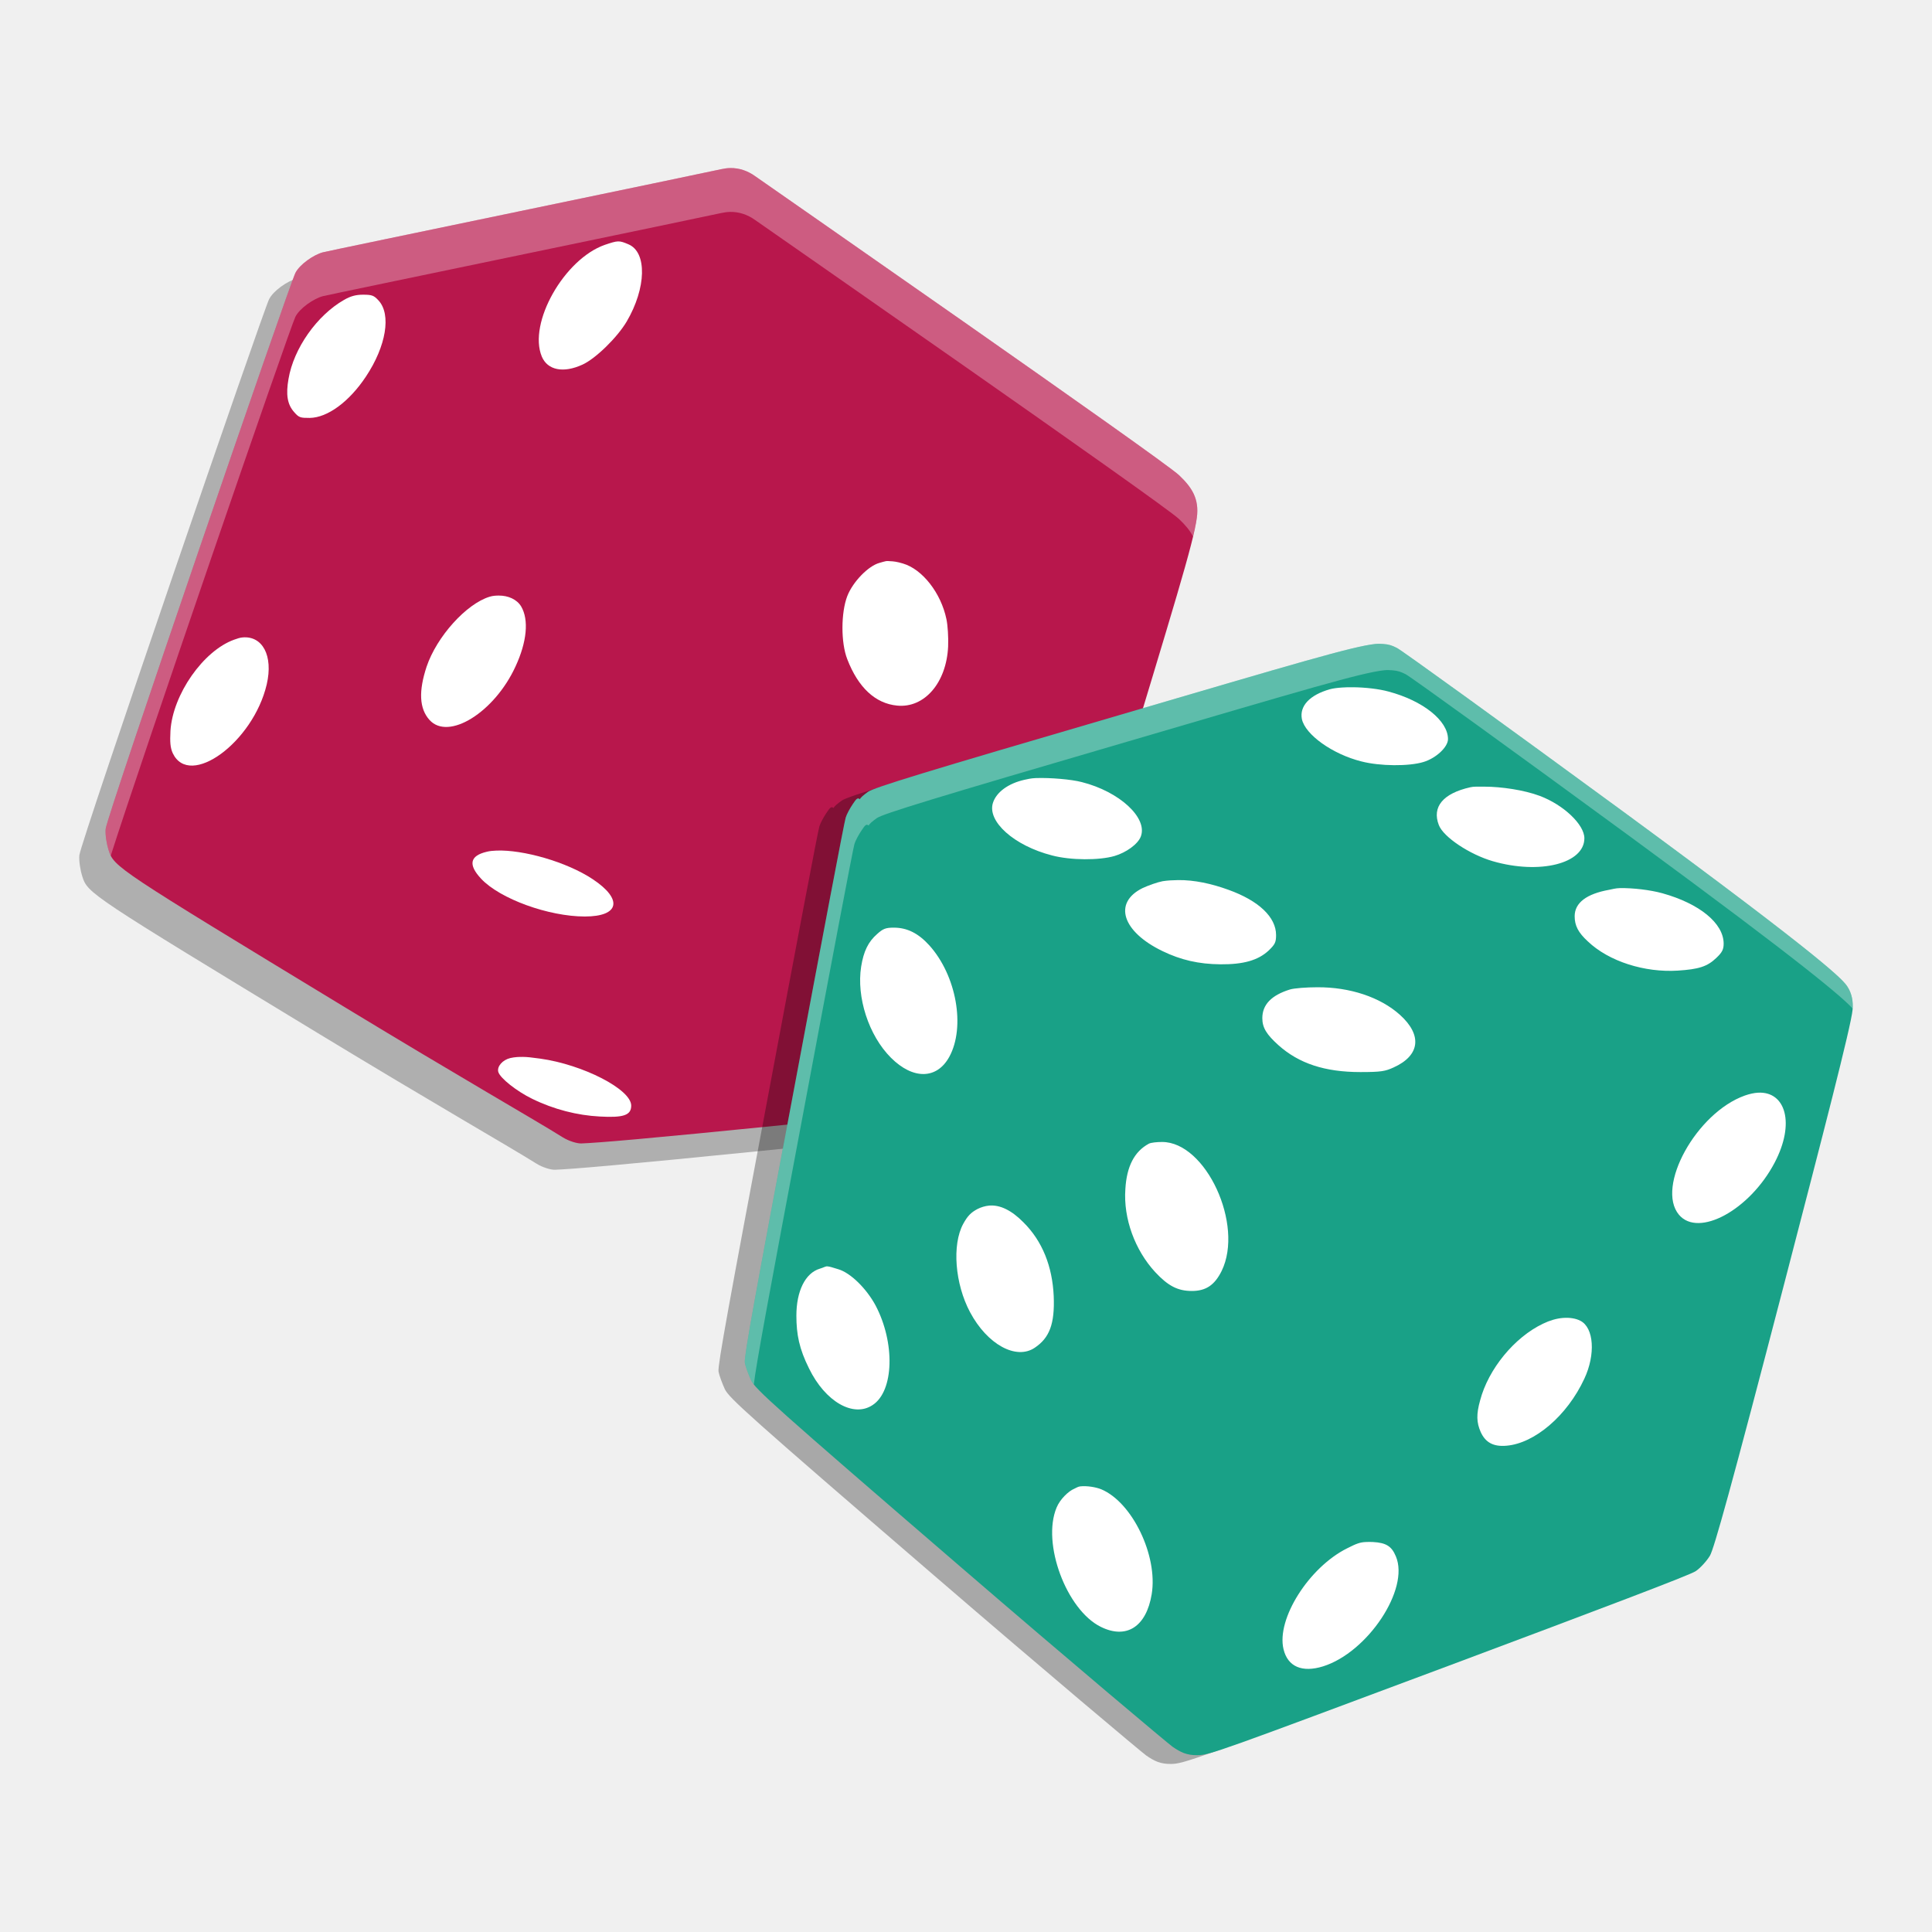
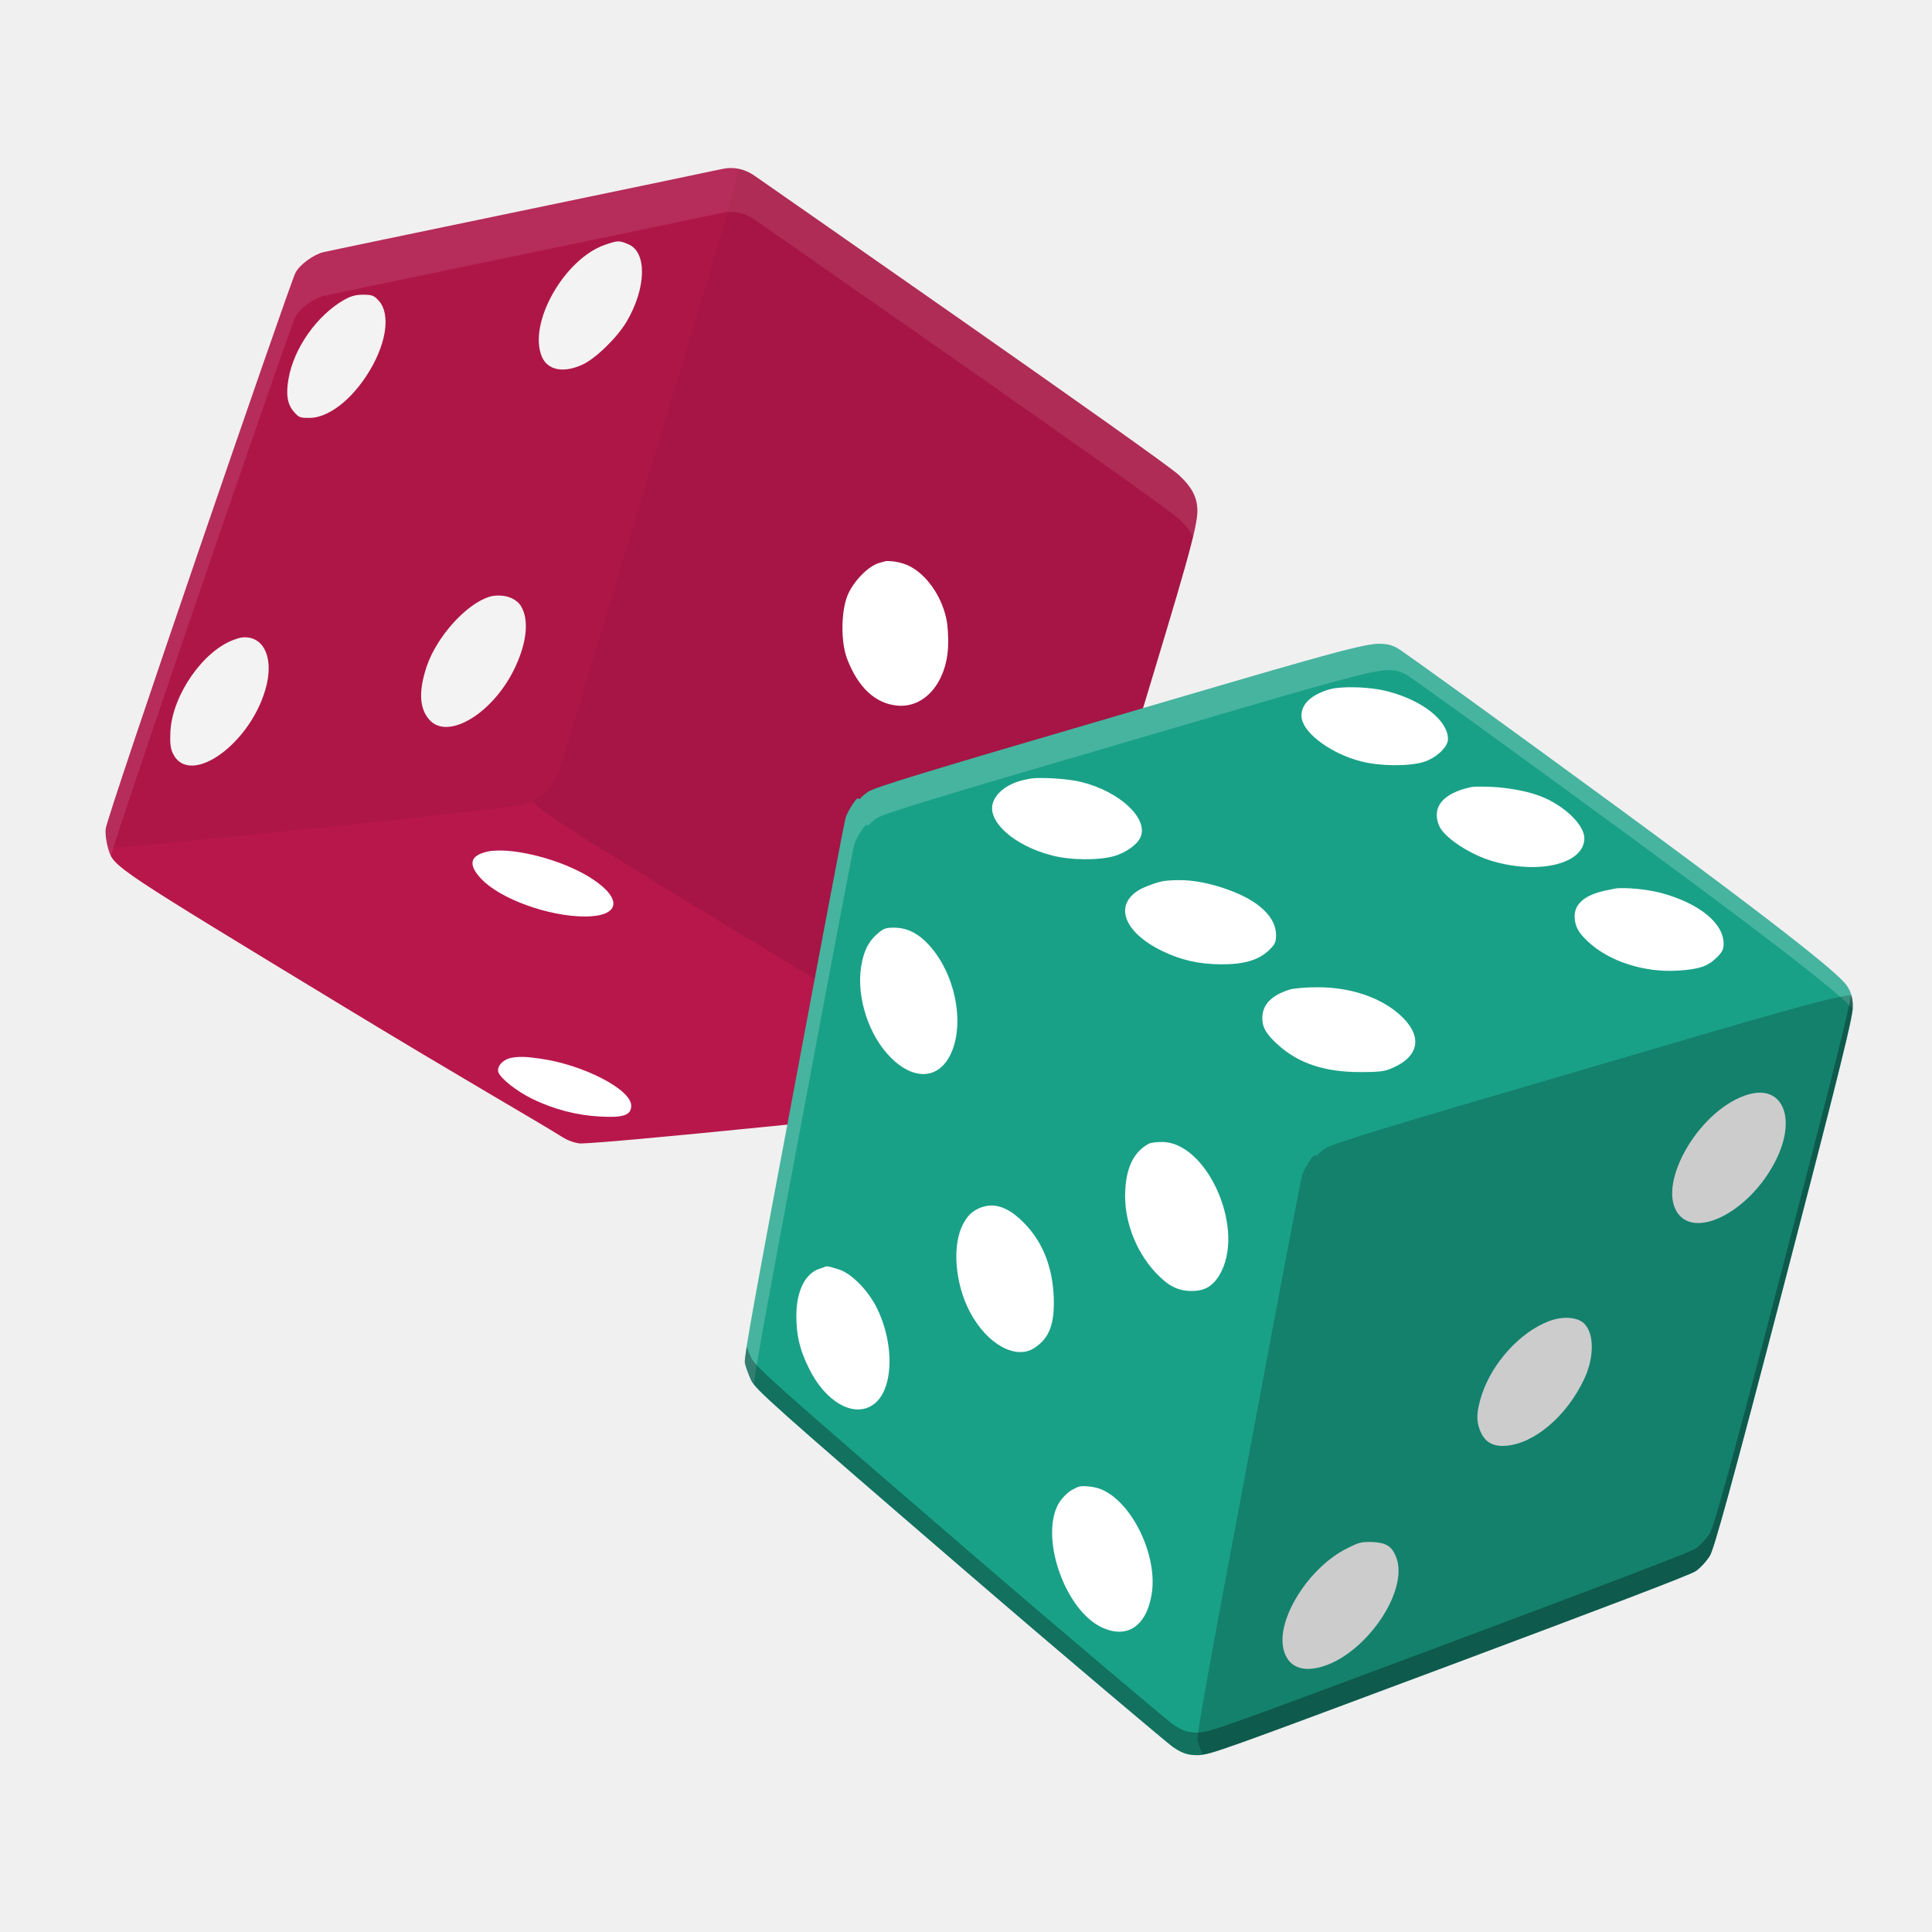
- <svg xmlns="http://www.w3.org/2000/svg" width="512" height="512" version="1.1" viewBox="0 0 384 384" id="svg30">
-   <defs id="defs34" />
-   <path d="m 139.936,38.63 c -0.59,0.009 -1.221,0.091 -1.825,0.227 -2.551,0.595 -77.988,16.207 -79.163,16.52 -1.829,0.486 -4.594,2.383 -5.466,4.099 -1.162,2.274 -37.412,107.795 -37.707,110.487 -0.123,1.153 0.218,3.11 0.572,4.213 1.09,3.405 1.366,3.564 47.272,31.437 22.531,13.678 37.829,22.413 42.941,25.631 1.326,0.835 2.987,1.285 3.759,1.253 3.323,-0.132 12.348,-0.863 41.121,-3.759 23.157,-2.32 41.824,-4.517 42.714,-4.785 1.725,-0.518 3.182,-1.689 3.872,-2.392 0.726,-0.735 1.707,-2.392 1.934,-2.96 0.232,-0.572 7.695,-25.318 16.633,-54.903 11.458,-37.929 15.367,-50.413 16.061,-55.584 0.504,-3.804 -1.035,-6.056 -3.532,-8.43 -3.355,-3.187 -82.963,-58.508 -84.293,-59.461 -1.435,-1.031 -3.132,-1.621 -4.894,-1.593 z m 0,0" style="opacity:0.3;fill:#171717;stroke-width:1.162" id="path2" />
-   <path d="m 145.166,33.401 c -0.59,0.009 -1.221,0.091 -1.825,0.227 -2.551,0.595 -77.988,16.207 -79.163,16.52 -1.83,0.486 -4.594,2.383 -5.466,4.099 -1.162,2.274 -37.412,107.795 -37.707,110.487 -0.123,1.153 0.218,3.11 0.572,4.213 1.09,3.405 1.366,3.564 47.272,31.437 22.531,13.678 37.829,22.413 42.941,25.631 1.326,0.835 2.987,1.285 3.759,1.253 3.323,-0.132 12.348,-0.863 41.121,-3.759 23.157,-2.32 41.824,-4.517 42.714,-4.785 1.725,-0.518 3.182,-1.689 3.872,-2.392 0.726,-0.735 1.707,-2.392 1.934,-2.96 0.232,-0.572 7.695,-25.318 16.633,-54.903 11.458,-37.929 15.367,-50.413 16.061,-55.584 0.504,-3.804 -1.035,-6.056 -3.532,-8.43 -3.355,-3.187 -82.963,-58.508 -84.293,-59.461 -1.435,-1.031 -3.132,-1.621 -4.894,-1.593 z m 0,0" style="fill:#b8174c;stroke-width:1.162" id="path4" />
-   <path style="opacity:0.3;stroke-width:1.162" d="m 268.106,129.738 c -4.576,0.504 -15.662,3.818 -50.804,14.123 -38.751,11.331 -48.747,14.391 -50.005,15.262 -0.835,0.608 -1.593,1.217 -1.593,1.48 -0.477,-0.34 -0.672,-0.204 -1.48,1.026 -0.536,0.799 -1.176,1.975 -1.366,2.619 -0.232,0.608 -4.817,24.823 -10.255,53.877 -7.527,40.008 -9.983,53.269 -9.792,54.449 0.15,0.876 0.758,2.429 1.253,3.532 0.872,1.784 4.494,5.071 41.575,37.017 22.322,19.244 41.389,35.242 42.142,35.768 1.675,1.162 2.883,1.739 5.012,1.707 2.474,-0.036 4.485,-0.808 49.891,-17.768 30.275,-11.331 47.994,-18.036 49.097,-18.794 0.985,-0.645 2.274,-2.125 2.846,-3.078 0.799,-1.33 4.122,-13.142 14.809,-54.218 7.527,-28.977 13.27,-51.072 13.551,-54.331 0.141,-1.575 -0.141,-3.214 -1.021,-4.558 -0.813,-1.235 -3.2,-4.431 -44.653,-34.856 -23.502,-17.224 -43.74,-31.851 -44.88,-32.463 -0.958,-0.481 -1.566,-0.717 -2.733,-0.794 -0.436,-0.032 -0.94,-0.073 -1.593,0 z m 0,0" id="path6" />
-   <path d="m 122.84,47.982 c 0.645,-0.018 1.194,0.209 2.047,0.567 3.768,1.562 3.577,8.725 -0.34,15.381 -1.902,3.191 -6.183,7.363 -8.771,8.539 -3.804,1.752 -6.946,1.108 -8.085,-1.593 -2.778,-6.655 4.467,-19.398 12.53,-22.213 1.198,-0.399 1.97,-0.663 2.619,-0.681 z m 0,0" style="fill:#ffffff;stroke-width:1.162" id="path8" />
-   <path d="m 72.15,58.573 c 1.789,0 2.165,0.15 3.078,1.139 2.583,2.778 1.525,9.102 -2.506,15.149 -3.309,4.985 -7.627,8.162 -11.163,8.203 -1.825,0 -2.125,-0.036 -3.078,-1.139 -1.407,-1.562 -1.671,-3.564 -1.139,-6.605 1.031,-6.088 5.652,-12.639 11.05,-15.721 1.257,-0.722 2.315,-1.026 3.759,-1.026 z m 0,0" style="fill:#ffffff;stroke-width:1.162" id="path10" />
-   <path d="m 176.032,111.543 c 0.35,-0.064 0.595,-0.014 0.912,0 0.631,0.018 1.366,0.109 2.506,0.454 3.918,1.139 7.59,5.915 8.657,11.05 0.263,1.217 0.418,3.641 0.34,5.466 -0.34,7.186 -4.699,12.266 -10.137,11.731 -4.335,-0.418 -7.74,-3.595 -9.91,-9.225 -1.294,-3.309 -1.253,-9.261 0,-12.53 1.103,-2.851 4.172,-5.997 6.378,-6.605 0.522,-0.136 0.903,-0.281 1.253,-0.34 z m 0,0" style="fill:#ffffff;stroke-width:1.162" id="path12" />
-   <path d="m 99.147,118.375 c 1.843,-0.009 3.586,0.74 4.44,2.165 1.562,2.66 1.144,7.055 -1.139,11.958 -4.181,9.088 -13.319,14.777 -17.083,10.596 -2.056,-2.283 -2.165,-5.765 -0.572,-10.596 2.016,-5.97 7.89,-12.489 12.53,-13.896 0.64,-0.191 1.208,-0.227 1.825,-0.227 z m 0,0" style="fill:#ffffff;stroke-width:1.162" id="path14" />
-   <path d="m 48.23,126.692 c 3.918,-0.336 6.115,3.582 4.785,9.338 -2.701,11.522 -15.335,20.742 -18.681,13.669 -0.495,-1.103 -0.567,-2.197 -0.454,-4.444 0.454,-7.223 6.519,-15.903 12.643,-18.109 0.626,-0.222 1.149,-0.409 1.707,-0.454 z m 0,0" style="fill:#ffffff;stroke-width:1.162" id="path16" />
-   <path d="m 98.689,169.061 c 5.243,-0.209 13.946,2.238 19.139,5.697 6.006,3.995 5.325,7.404 -1.598,7.404 -7.146,0 -16.851,-3.486 -20.615,-7.518 -2.588,-2.778 -2.247,-4.553 1.139,-5.352 0.59,-0.15 1.189,-0.2 1.934,-0.232 z m 0,0" style="fill:#ffffff;stroke-width:1.162" id="path18" />
-   <path d="m 103.932,210.068 c 0.831,0.005 1.761,0.114 3.414,0.34 8.521,1.18 18.113,6.11 18.113,9.343 0,1.938 -1.589,2.429 -6.265,2.165 -4.449,-0.232 -9.107,-1.403 -13.442,-3.532 -3.042,-1.484 -6.378,-4.099 -6.719,-5.352 -0.268,-1.067 0.831,-2.356 2.392,-2.737 0.949,-0.209 1.671,-0.232 2.506,-0.227 z m 0,0" style="fill:#ffffff;stroke-width:1.162" id="path20" />
-   <path d="m 273.336,127.995 c -4.576,0.504 -15.662,3.818 -50.804,14.123 -38.751,11.331 -48.747,14.391 -50.005,15.262 -0.835,0.608 -1.593,1.217 -1.593,1.48 -0.477,-0.34 -0.672,-0.204 -1.48,1.026 -0.536,0.799 -1.176,1.975 -1.366,2.619 -0.232,0.608 -4.817,24.823 -10.255,53.877 -7.527,40.008 -9.983,53.269 -9.792,54.449 0.15,0.876 0.758,2.429 1.253,3.532 0.872,1.784 4.494,5.071 41.575,37.017 22.322,19.244 41.389,35.242 42.142,35.768 1.675,1.162 2.883,1.739 5.012,1.707 2.474,-0.036 4.485,-0.808 49.891,-17.768 30.275,-11.331 47.994,-18.036 49.097,-18.794 0.985,-0.645 2.274,-2.125 2.846,-3.078 0.799,-1.33 4.122,-13.142 14.809,-54.218 7.527,-28.977 13.27,-51.072 13.551,-54.331 0.141,-1.575 -0.141,-3.214 -1.021,-4.558 -0.813,-1.235 -3.2,-4.431 -44.653,-34.856 -23.502,-17.224 -43.74,-31.851 -44.88,-32.463 -0.958,-0.481 -1.566,-0.717 -2.733,-0.794 -0.436,-0.032 -0.94,-0.073 -1.593,0 z m 0,0" style="fill:#19a187;stroke-width:1.162" id="path22" />
-   <path d="m 269.005,136.597 c -0.799,-0.014 -1.571,0 -2.274,0.054 -0.94,0.064 -1.77,0.168 -2.397,0.34 -4.031,1.139 -6.07,3.337 -5.575,5.924 0.645,3.078 6.061,6.982 11.84,8.426 3.691,0.953 9.415,0.994 12.307,0.118 2.547,-0.763 4.894,-2.996 4.894,-4.553 0,-3.654 -4.957,-7.636 -11.844,-9.461 -1.879,-0.513 -4.549,-0.817 -6.95,-0.849 z m -63.106,18.05 c -0.949,0.032 -1.721,0.218 -2.27,0.34 -3.237,0.722 -5.584,2.465 -6.265,4.558 -1.221,3.686 4.163,8.539 11.731,10.478 3.727,0.99 9.411,0.99 12.416,0.114 2.32,-0.681 4.662,-2.352 5.234,-3.872 1.407,-3.691 -4.204,-8.921 -11.731,-10.818 -2.084,-0.545 -6.256,-0.899 -9.116,-0.799 z m 87.485,1.707 c -0.481,0.014 -0.758,0.032 -1.139,0.118 -5.434,1.217 -7.668,3.904 -6.265,7.518 0.917,2.397 6.142,5.847 10.709,7.177 9.315,2.701 18.218,0.495 18.218,-4.562 0,-2.701 -4.122,-6.637 -8.88,-8.421 -3.137,-1.171 -7.627,-1.82 -10.932,-1.829 -0.554,0 -1.23,-0.009 -1.711,0 z m -59.23,18.572 c -1.062,0.014 -2.079,0.064 -3.078,0.222 -1.026,0.191 -2.842,0.84 -3.986,1.371 -5.929,2.928 -3.999,8.689 3.986,12.53 3.614,1.748 7.168,2.579 11.504,2.615 4.562,0.036 7.481,-0.79 9.57,-2.733 1.258,-1.217 1.48,-1.63 1.48,-3.073 0,-3.577 -3.441,-6.832 -9.452,-8.998 -3.364,-1.226 -6.832,-1.979 -10.024,-1.934 z m 87.816,1.593 c -0.867,0.014 -1.548,0.227 -2.161,0.34 -4.449,0.799 -6.832,2.574 -6.832,5.239 0,1.898 0.717,3.26 2.619,5.012 4.181,3.99 11.304,6.224 17.882,5.806 4.145,-0.268 5.847,-0.794 7.636,-2.506 1.176,-1.103 1.475,-1.707 1.475,-2.846 0,-4.068 -4.812,-7.972 -12.189,-10.024 -2.397,-0.658 -5.829,-1.067 -8.43,-1.021 z m -144.313,7.858 c -1.639,0 -2.165,0.227 -3.305,1.253 -1.789,1.557 -2.701,3.446 -3.191,6.492 -0.953,6.042 1.471,13.66 5.92,18.109 4.376,4.376 9.148,4.34 11.622,-0.222 3.191,-5.893 1.416,-16.093 -3.986,-22.104 -2.206,-2.433 -4.435,-3.527 -7.059,-3.527 z m 84.171,11.849 c -2.129,0 -4.594,0.182 -5.466,0.449 -3.654,1.139 -5.466,3.001 -5.466,5.697 0,1.902 0.867,3.264 3.191,5.352 4.068,3.654 9.252,5.357 16.288,5.357 4.145,0 4.93,-0.154 6.601,-0.912 5.252,-2.361 5.779,-6.415 1.253,-10.482 -3.913,-3.5 -9.937,-5.498 -16.402,-5.461 z m 87.598,20.955 c -0.785,0.041 -1.693,0.241 -2.624,0.567 -9.62,3.423 -17.741,18.141 -13.097,23.693 3.877,4.603 14.078,-0.931 19.021,-10.364 4.095,-7.786 2.193,-14.187 -3.3,-13.896 z m -118.468,9.797 c -0.985,0 -2.193,0.114 -2.615,0.34 -2.887,1.557 -4.404,4.512 -4.667,9.002 -0.422,5.893 1.929,12.18 5.92,16.511 2.551,2.742 4.476,3.759 7.286,3.759 2.778,0 4.522,-1.13 5.929,-3.981 4.485,-9.166 -3.141,-25.667 -11.853,-25.631 z m -34.393,12.648 c -0.735,0.068 -1.589,0.318 -2.283,0.676 -1.289,0.685 -1.97,1.366 -2.842,2.964 -2.247,4.145 -1.639,11.912 1.366,17.541 3.423,6.428 9.179,9.57 12.87,7.059 2.892,-1.938 3.986,-4.694 3.759,-10.246 -0.268,-5.893 -2.238,-10.932 -6.042,-14.695 -2.306,-2.338 -4.626,-3.509 -6.828,-3.3 z m -32.123,12.071 c -0.413,-0.023 -0.722,0.245 -1.484,0.459 -2.928,0.872 -4.671,4.503 -4.671,9.334 0,3.727 0.567,6.601 2.506,10.482 3.237,6.651 8.843,9.838 12.648,7.291 4.258,-2.778 4.49,-12.407 0.572,-19.82 -1.789,-3.309 -4.935,-6.455 -7.409,-7.177 -1.121,-0.345 -1.743,-0.545 -2.161,-0.567 z m 146.251,10.251 c -1.298,0.091 -2.692,0.508 -3.981,1.135 -5.706,2.701 -10.895,9.029 -12.53,15.267 -0.763,2.737 -0.722,4.363 0.113,6.265 0.949,2.093 2.533,2.96 5.121,2.733 5.588,-0.459 12.071,-5.952 15.489,-13.329 2.247,-4.794 1.907,-10.133 -0.794,-11.504 -0.894,-0.472 -2.12,-0.663 -3.418,-0.567 z M 214.669,295.433 c -0.445,0.059 -0.831,0.327 -1.135,0.459 -1.139,0.459 -2.851,2.084 -3.532,3.759 -2.969,7.114 1.961,20.306 8.771,23.688 5.13,2.551 9.07,-0.023 10.137,-6.487 1.253,-7.645 -3.863,-18.259 -10.024,-20.842 -1.053,-0.431 -2.878,-0.74 -4.217,-0.577 z m 56.842,11.054 c -1.167,0.045 -1.848,0.281 -3.759,1.253 -7.568,3.763 -14.091,14.037 -12.643,20.047 0.835,3.5 3.718,4.703 7.863,3.414 8.862,-2.778 17.242,-15.367 14.463,-21.868 -0.835,-2.016 -1.929,-2.697 -4.553,-2.846 -0.536,-0.027 -0.981,-0.014 -1.371,0 z m 0,0" style="fill:#ffffff;stroke-width:1.162" id="path24" />
-   <path style="opacity:0.3;fill:#ffffff;stroke-width:0.872" d="m 145.166,33.401 c -0.59,0.009 -1.221,0.09 -1.825,0.226 -2.551,0.595 -77.987,16.207 -79.163,16.52 -1.829,0.486 -4.595,2.383 -5.466,4.099 -1.162,2.274 -37.411,107.796 -37.706,110.489 -0.123,1.153 0.218,3.109 0.572,4.212 0.129,0.403 0.251,0.76 0.434,1.124 5.684,-17.915 35.644,-105.04 36.7,-107.108 0.872,-1.716 3.637,-3.614 5.466,-4.099 1.176,-0.313 76.612,-15.925 79.163,-16.52 0.604,-0.136 1.235,-0.217 1.825,-0.226 1.761,-0.027 3.46,0.563 4.894,1.593 1.33,0.953 80.939,56.274 84.294,59.461 1.179,1.121 2.132,2.22 2.77,3.463 0.374,-1.56 0.637,-2.823 0.761,-3.749 0.504,-3.804 -1.034,-6.056 -3.531,-8.43 -3.355,-3.187 -82.964,-58.508 -84.294,-59.461 -1.435,-1.031 -3.133,-1.621 -4.894,-1.593 z" id="path26" />
-   <path style="opacity:0.3;fill:#ffffff;stroke-width:0.872" d="m 274.214,127.955 c -0.262,-0.005 -0.552,0.003 -0.878,0.039 -4.576,0.504 -15.663,3.818 -50.804,14.123 -38.751,11.331 -48.747,14.39 -50.004,15.262 -0.835,0.608 -1.593,1.218 -1.593,1.481 -0.477,-0.34 -0.671,-0.205 -1.479,1.025 -0.536,0.799 -1.176,1.975 -1.367,2.62 -0.232,0.608 -4.817,24.823 -10.255,53.877 -7.527,40.008 -9.983,53.269 -9.792,54.449 0.15,0.876 0.758,2.429 1.253,3.532 0.111,0.228 0.27,0.481 0.535,0.814 0.378,-3.589 3.054,-17.987 9.748,-53.566 5.439,-29.054 10.024,-53.269 10.255,-53.877 0.191,-0.645 0.831,-1.821 1.367,-2.62 0.808,-1.23 1.003,-1.365 1.479,-1.025 0,-0.263 0.758,-0.873 1.593,-1.481 1.257,-0.872 11.253,-3.931 50.004,-15.262 35.142,-10.305 46.228,-13.619 50.804,-14.123 0.654,-0.073 1.158,-0.032 1.593,0 1.167,0.077 1.774,0.314 2.732,0.795 1.139,0.613 21.378,15.239 44.88,32.463 34.941,25.646 42.052,31.889 43.934,33.975 0.099,-1.511 -0.183,-3.063 -1.025,-4.348 -0.813,-1.235 -3.2,-4.431 -44.652,-34.856 -23.502,-17.224 -43.741,-31.85 -44.88,-32.463 -0.958,-0.481 -1.566,-0.718 -2.732,-0.795 -0.218,-0.016 -0.453,-0.034 -0.715,-0.039 z" id="path28" />
+ <svg xmlns="http://www.w3.org/2000/svg" width="512" height="512" version="1.1" viewBox="0 0 384 384">
+   <path d="m145.17 33.401c-0.59 0.009-1.221 0.091-1.825 0.227-2.551 0.595-77.988 16.207-79.163 16.52-1.829 0.486-4.594 2.383-5.466 4.099-1.162 2.274-37.412 107.8-37.707 110.49-0.123 1.153 0.218 3.11 0.572 4.213 1.089 3.405 1.367 3.564 47.272 31.437 22.531 13.678 37.829 22.413 42.941 25.631 1.326 0.835 2.987 1.285 3.759 1.253 3.323-0.132 12.348-0.863 41.121-3.759 23.157-2.32 41.824-4.517 42.714-4.785 1.725-0.518 3.182-1.689 3.872-2.392 0.726-0.735 1.707-2.392 1.934-2.96 0.232-0.572 7.695-25.318 16.633-54.903 11.458-37.929 15.367-50.413 16.061-55.584 0.504-3.804-1.035-6.056-3.532-8.43-3.355-3.187-82.963-58.508-84.293-59.461-1.435-1.03-3.132-1.621-4.894-1.593z" fill="#b8174c" stroke-width="1.162" />
+   <path d="m122.84 47.982c0.645-0.018 1.194 0.209 2.047 0.567 3.768 1.562 3.577 8.725-0.34 15.381-1.902 3.191-6.183 7.363-8.771 8.539-3.804 1.752-6.946 1.108-8.085-1.593-2.778-6.655 4.467-19.398 12.53-22.213 1.198-0.4 1.97-0.663 2.619-0.681z" fill="#fff" stroke-width="1.162" />
+   <path transform="scale(.75)" d="m193.56 44.539c0.767-0.012 1.497 0.192 2.236 0.348-0.188 0.779-0.199 1.102-0.432 2.004-0.97 3.755-2.345 8.626-4.227 15.041-3.764 12.83-9.557 31.834-18.195 60.43-13.478 44.61-24.731 81.923-25.08 82.785-0.342 0.856-1.821 3.356-2.916 4.465-0.52 0.53-1.329 1.236-2.334 1.908-0.467 0.312-0.98 0.615-1.522 0.891 3.95 4.02 16.665 11.736 65.691 41.504 32.188 19.541 53.937 31.964 61.346 36.619 0.258-0.15 0.585-0.241 0.82-0.398 0.888-0.594 1.604-1.218 2.064-1.688 0.968-0.981 2.276-3.191 2.578-3.947 0.309-0.763 10.26-33.756 22.178-73.203 7.639-25.286 12.762-42.091 16.09-53.436 1.664-5.672 2.879-9.98 3.736-13.301s1.357-5.653 1.588-7.377c0.168-1.268 0.167-2.407 0.018-3.451-0.15-1.044-0.449-1.993-0.871-2.883s-0.969-1.722-1.619-2.527c-0.65-0.806-1.404-1.587-2.236-2.379-1.118-1.062-8.589-6.469-19.197-14.002-10.608-7.532-24.351-17.191-38.01-26.756-27.317-19.13-54.297-37.888-55.184-38.523-0.956-0.687-1.999-1.226-3.098-1.59-1.099-0.364-2.252-0.551-3.426-0.533z" opacity=".1" />
+   <path d="m72.15 58.573c1.789 0 2.165 0.15 3.078 1.139 2.583 2.778 1.525 9.102-2.506 15.149-3.309 4.985-7.627 8.162-11.163 8.203-1.825 0-2.125-0.036-3.078-1.139-1.407-1.562-1.671-3.564-1.139-6.605 1.03-6.088 5.652-12.639 11.05-15.721 1.258-0.722 2.315-1.026 3.759-1.026z" fill="#fff" stroke-width="1.162" />
+   <path d="m176.03 111.54c0.35-0.064 0.595-0.014 0.912 0 0.631 0.018 1.366 0.109 2.506 0.454 3.918 1.139 7.59 5.915 8.657 11.05 0.263 1.217 0.418 3.641 0.34 5.466-0.34 7.186-4.699 12.266-10.137 11.731-4.335-0.418-7.74-3.595-9.91-9.225-1.294-3.309-1.253-9.261 0-12.53 1.103-2.851 4.172-5.997 6.378-6.605 0.522-0.136 0.903-0.281 1.253-0.34z" fill="#fff" stroke-width="1.162" />
+   <path d="m99.147 118.37c1.843-9e-3 3.586 0.74 4.44 2.165 1.562 2.66 1.144 7.055-1.139 11.958-4.181 9.088-13.319 14.777-17.083 10.596-2.057-2.284-2.165-5.765-0.572-10.596 2.016-5.97 7.89-12.489 12.53-13.896 0.64-0.191 1.208-0.227 1.825-0.227z" fill="#fff" stroke-width="1.162" />
+   <path d="m48.23 126.69c3.918-0.336 6.115 3.582 4.785 9.338-2.701 11.522-15.335 20.742-18.681 13.669-0.495-1.103-0.567-2.197-0.454-4.444 0.454-7.223 6.519-15.903 12.643-18.109 0.626-0.222 1.149-0.409 1.707-0.454z" fill="#fff" stroke-width="1.162" />
+   <path d="m98.689 169.06c5.243-0.209 13.946 2.238 19.139 5.697 6.006 3.995 5.325 7.404-1.598 7.404-7.146 0-16.851-3.486-20.615-7.518-2.588-2.778-2.247-4.553 1.139-5.352 0.59-0.15 1.189-0.2 1.934-0.232z" fill="#fff" stroke-width="1.162" />
+   <path d="m103.93 210.07c0.831 5e-3 1.761 0.114 3.414 0.34 8.521 1.18 18.113 6.11 18.113 9.343 0 1.938-1.589 2.429-6.265 2.165-4.449-0.232-9.107-1.403-13.442-3.532-3.042-1.484-6.378-4.099-6.719-5.352-0.268-1.067 0.831-2.356 2.392-2.737 0.949-0.209 1.671-0.232 2.506-0.227z" fill="#fff" stroke-width="1.162" />
+   <path d="m273.34 127.99c-4.576 0.504-15.662 3.818-50.804 14.123-38.751 11.331-48.747 14.391-50.005 15.262-0.835 0.608-1.593 1.217-1.593 1.48-0.477-0.34-0.672-0.204-1.48 1.026-0.536 0.799-1.176 1.975-1.366 2.619-0.232 0.608-4.817 24.823-10.255 53.877-7.527 40.008-9.983 53.269-9.792 54.449 0.15 0.876 0.758 2.429 1.253 3.532 0.872 1.784 4.494 5.071 41.575 37.017 22.322 19.244 41.388 35.242 42.142 35.768 1.675 1.162 2.883 1.739 5.012 1.707 2.474-0.036 4.485-0.808 49.891-17.768 30.275-11.331 47.994-18.036 49.097-18.794 0.985-0.645 2.274-2.125 2.846-3.078 0.799-1.33 4.122-13.142 14.809-54.218 7.527-28.977 13.27-51.072 13.551-54.331 0.141-1.575-0.141-3.214-1.021-4.558-0.813-1.235-3.2-4.431-44.653-34.856-23.502-17.224-43.74-31.851-44.88-32.463-0.958-0.481-1.566-0.717-2.733-0.794-0.436-0.032-0.94-0.073-1.593 0z" fill="#19a187" stroke-width="1.162" />
+   <path d="m269 136.6c-0.799-0.014-1.571 0-2.274 0.054-0.94 0.064-1.77 0.168-2.397 0.34-4.031 1.139-6.07 3.337-5.575 5.924 0.645 3.078 6.061 6.982 11.84 8.426 3.691 0.953 9.415 0.994 12.307 0.118 2.547-0.763 4.894-2.996 4.894-4.553 0-3.655-4.957-7.636-11.844-9.461-1.879-0.513-4.549-0.817-6.95-0.849zm-63.106 18.05c-0.949 0.032-1.72 0.218-2.27 0.34-3.237 0.722-5.584 2.465-6.265 4.558-1.221 3.686 4.163 8.539 11.731 10.478 3.727 0.99 9.411 0.99 12.416 0.114 2.32-0.681 4.662-2.352 5.234-3.872 1.407-3.691-4.204-8.921-11.731-10.818-2.084-0.545-6.256-0.899-9.116-0.799zm87.485 1.707c-0.481 0.014-0.758 0.032-1.139 0.118-5.434 1.217-7.668 3.904-6.265 7.518 0.917 2.397 6.142 5.847 10.709 7.177 9.316 2.701 18.218 0.495 18.218-4.562 0-2.701-4.122-6.637-8.88-8.421-3.137-1.171-7.627-1.82-10.932-1.829-0.554 0-1.23-9e-3 -1.712 0zm-59.23 18.572c-1.062 0.014-2.079 0.064-3.078 0.222-1.026 0.191-2.842 0.84-3.986 1.371-5.929 2.928-3.999 8.689 3.986 12.53 3.614 1.748 7.168 2.579 11.504 2.615 4.562 0.036 7.481-0.79 9.57-2.733 1.258-1.217 1.48-1.63 1.48-3.073 0-3.577-3.441-6.832-9.452-8.998-3.364-1.226-6.832-1.979-10.024-1.934zm87.816 1.593c-0.867 0.014-1.548 0.227-2.161 0.34-4.449 0.799-6.832 2.574-6.832 5.239 0 1.898 0.717 3.26 2.619 5.012 4.181 3.99 11.304 6.224 17.882 5.806 4.145-0.268 5.847-0.794 7.636-2.506 1.176-1.103 1.475-1.707 1.475-2.846 0-4.068-4.812-7.972-12.189-10.024-2.397-0.658-5.829-1.067-8.43-1.021zm-144.31 7.858c-1.639 0-2.165 0.227-3.305 1.253-1.789 1.557-2.701 3.446-3.191 6.492-0.953 6.042 1.471 13.66 5.92 18.109 4.376 4.376 9.148 4.34 11.622-0.222 3.191-5.893 1.416-16.093-3.986-22.104-2.206-2.433-4.435-3.527-7.059-3.527zm84.171 11.849c-2.129 0-4.594 0.182-5.466 0.449-3.655 1.139-5.466 3.001-5.466 5.697 0 1.902 0.867 3.264 3.191 5.352 4.068 3.655 9.252 5.357 16.288 5.357 4.145 0 4.93-0.154 6.601-0.912 5.252-2.361 5.779-6.415 1.253-10.482-3.913-3.5-9.937-5.498-16.402-5.461zm87.598 20.955c-0.785 0.041-1.693 0.241-2.624 0.567-9.62 3.423-17.741 18.141-13.097 23.693 3.877 4.603 14.078-0.931 19.021-10.364 4.095-7.786 2.193-14.187-3.3-13.896zm-118.47 9.797c-0.985 0-2.193 0.114-2.615 0.34-2.887 1.557-4.404 4.513-4.667 9.002-0.422 5.893 1.929 12.18 5.92 16.511 2.551 2.742 4.476 3.759 7.286 3.759 2.778 0 4.522-1.13 5.929-3.981 4.485-9.166-3.142-25.667-11.853-25.631zm-34.393 12.648c-0.735 0.068-1.589 0.318-2.284 0.676-1.289 0.685-1.97 1.366-2.842 2.964-2.247 4.145-1.639 11.912 1.366 17.541 3.423 6.428 9.179 9.57 12.87 7.059 2.892-1.938 3.986-4.694 3.759-10.246-0.268-5.893-2.238-10.932-6.042-14.695-2.306-2.338-4.626-3.509-6.828-3.3zm-32.123 12.071c-0.413-0.023-0.722 0.245-1.484 0.459-2.928 0.872-4.671 4.503-4.671 9.334 0 3.727 0.567 6.601 2.506 10.482 3.237 6.651 8.843 9.838 12.648 7.291 4.258-2.778 4.49-12.407 0.572-19.82-1.789-3.309-4.935-6.455-7.409-7.177-1.121-0.345-1.743-0.545-2.161-0.567zm146.25 10.251c-1.298 0.091-2.692 0.508-3.981 1.135-5.706 2.701-10.895 9.03-12.53 15.267-0.763 2.737-0.722 4.363 0.113 6.265 0.949 2.093 2.533 2.96 5.121 2.733 5.588-0.459 12.071-5.952 15.489-13.329 2.247-4.794 1.907-10.133-0.794-11.504-0.894-0.472-2.12-0.663-3.418-0.567zm-96.024 33.485c-0.445 0.059-0.831 0.327-1.135 0.459-1.139 0.459-2.851 2.084-3.532 3.759-2.969 7.114 1.961 20.306 8.771 23.688 5.13 2.551 9.07-0.023 10.137-6.487 1.253-7.645-3.863-18.259-10.024-20.842-1.053-0.431-2.878-0.74-4.217-0.577zm56.842 11.054c-1.167 0.045-1.848 0.281-3.759 1.253-7.568 3.763-14.091 14.037-12.643 20.047 0.835 3.5 3.718 4.703 7.863 3.414 8.861-2.778 17.242-15.367 14.464-21.868-0.835-2.016-1.929-2.697-4.553-2.846-0.536-0.027-0.981-0.014-1.371 0z" fill="#fff" stroke-width="1.162" />
+   <path d="m145.17 33.401c-0.59 0.009-1.221 0.09-1.825 0.226-2.551 0.595-77.987 16.207-79.163 16.52-1.829 0.486-4.595 2.383-5.466 4.099-1.162 2.274-37.411 107.8-37.706 110.49-0.123 1.153 0.218 3.109 0.572 4.212 0.129 0.403 0.251 0.76 0.434 1.124 5.684-17.915 35.644-105.04 36.7-107.11 0.872-1.716 3.637-3.614 5.466-4.099 1.176-0.313 76.612-15.925 79.163-16.52 0.604-0.136 1.235-0.217 1.825-0.226 1.761-0.027 3.46 0.563 4.894 1.593 1.33 0.953 80.939 56.274 84.294 59.461 1.179 1.121 2.132 2.22 2.77 3.463 0.374-1.56 0.637-2.823 0.761-3.749 0.504-3.804-1.034-6.056-3.531-8.43-3.355-3.187-82.964-58.508-84.294-59.461-1.435-1.03-3.133-1.621-4.894-1.593z" fill="#fff" opacity=".1" stroke-width=".872" />
+   <path d="m274.21 127.96c-0.262-5e-3 -0.552 3e-3 -0.878 0.039-4.576 0.504-15.663 3.818-50.804 14.123-38.751 11.331-48.747 14.39-50.004 15.262-0.835 0.608-1.593 1.218-1.593 1.481-0.477-0.34-0.671-0.205-1.479 1.025-0.536 0.799-1.176 1.975-1.367 2.62-0.232 0.608-4.817 24.823-10.255 53.877-7.527 40.008-9.983 53.269-9.792 54.449 0.15 0.876 0.758 2.429 1.253 3.532 0.111 0.228 0.27 0.481 0.535 0.814 0.378-3.588 3.054-17.987 9.748-53.566 5.439-29.054 10.024-53.269 10.255-53.877 0.191-0.645 0.831-1.821 1.367-2.62 0.808-1.23 1.003-1.365 1.479-1.025 0-0.263 0.758-0.873 1.593-1.481 1.258-0.872 11.253-3.931 50.004-15.262 35.142-10.305 46.228-13.619 50.804-14.123 0.654-0.073 1.158-0.032 1.593 0 1.167 0.077 1.774 0.314 2.732 0.795 1.139 0.613 21.378 15.239 44.88 32.463 34.941 25.646 42.052 31.889 43.934 33.975 0.099-1.511-0.183-3.063-1.025-4.348-0.813-1.235-3.2-4.431-44.652-34.856-23.502-17.224-43.741-31.85-44.88-32.463-0.958-0.481-1.566-0.718-2.732-0.795-0.218-0.016-0.453-0.034-0.715-0.039z" fill="#fff" opacity=".2" stroke-width=".872" />
+   <path transform="scale(.75)" d="m490.61 263.69c-1.615 8.324-8.696 35.575-17.717 70.305-14.249 54.768-18.681 70.516-19.746 72.289-0.763 1.271-2.481 3.246-3.795 4.106-1.471 1.011-25.096 9.951-65.463 25.059-60.541 22.613-63.223 23.641-66.521 23.689-2.839 0.042-4.448-0.726-6.682-2.275-1.005-0.701-26.427-22.033-56.189-47.691-49.441-42.595-54.271-46.977-55.434-49.355-0.4-0.891-0.84-1.987-1.182-2.984-0.393 2.519-0.549 3.897-0.488 4.275 0.2 1.168 1.01 3.238 1.67 4.709 1.162 2.379 5.993 6.761 55.434 49.355 29.763 25.659 55.184 46.99 56.189 47.691 2.234 1.55 3.843 2.318 6.682 2.275 3.299-0.048 5.98-1.076 66.521-23.689 40.367-15.108 63.992-24.048 65.463-25.059 1.313-0.86 3.032-2.834 3.795-4.106 1.065-1.774 5.497-17.521 19.746-72.289 10.036-38.636 17.694-68.096 18.068-72.441 0.116-1.293 0.014-2.618-0.352-3.863z" opacity=".3" />
+   <path transform="scale(.75)" d="m318.7 464.91c0.56-0.068 0.956-0.05 1.941-0.32 1.661-0.457 4.196-1.297 8.521-2.842 8.65-3.09 24.456-9 54.727-20.307 20.183-7.554 36.182-13.567 47.318-17.816 11.136-4.25 17.409-6.737 18.145-7.242 0.657-0.43 1.414-1.139 2.103-1.898 0.689-0.76 1.31-1.571 1.691-2.207 0.533-0.887 1.908-5.266 4.93-16.271 3.022-11.005 7.692-28.634 14.816-56.018 5.018-19.318 9.441-36.342 12.656-49.08 3.216-12.738 5.225-21.189 5.412-23.361 0.094-1.05 0.045-2.122-0.172-3.154-0.051-0.244-0.211-0.451-0.281-0.689-6.37 0.723-21.734 5.313-70.141 19.508-53.578 15.666-67.399 19.897-69.139 21.102-1.155 0.841-2.203 1.681-2.203 2.045-0.659-0.471-0.928-0.281-2.045 1.42-0.741 1.105-1.627 2.73-1.891 3.621-0.32 0.841-6.659 34.32-14.178 74.49-10.407 55.316-13.803 73.652-13.539 75.283 0.159 0.927 0.779 2.413 1.326 3.738z" opacity=".2" />
+   <path transform="scale(.75)" d="m28.688 224.88c0.339-0.03 0.267-0.015 0.619-0.047 9.452-0.846 23.702-2.213 45.395-4.396 17.459-1.749 33.224-3.454 44.793-4.769 11.569-1.316 18.942-2.243 19.613-2.445 1.301-0.39 2.501-1.028 3.506-1.699s1.814-1.378 2.334-1.908c1.095-1.109 2.574-3.609 2.916-4.465 0.349-0.862 11.602-38.175 25.08-82.785 8.639-28.596 14.431-47.6 18.195-60.43 1.882-6.415 3.257-11.286 4.227-15.041 0.233-0.902 0.244-1.225 0.432-2.004-0.739-0.155-1.47-0.36-2.236-0.348v-0.004c-0.787 0.012-1.629 0.121-2.434 0.303-3.402 0.793-103.98 21.608-105.55 22.025-2.439 0.648-6.125 3.179-7.287 5.467-1.55 3.033-49.884 143.73-50.277 147.32-0.152 1.43 0.242 3.721 0.676 5.227z" opacity=".05" />
</svg>
